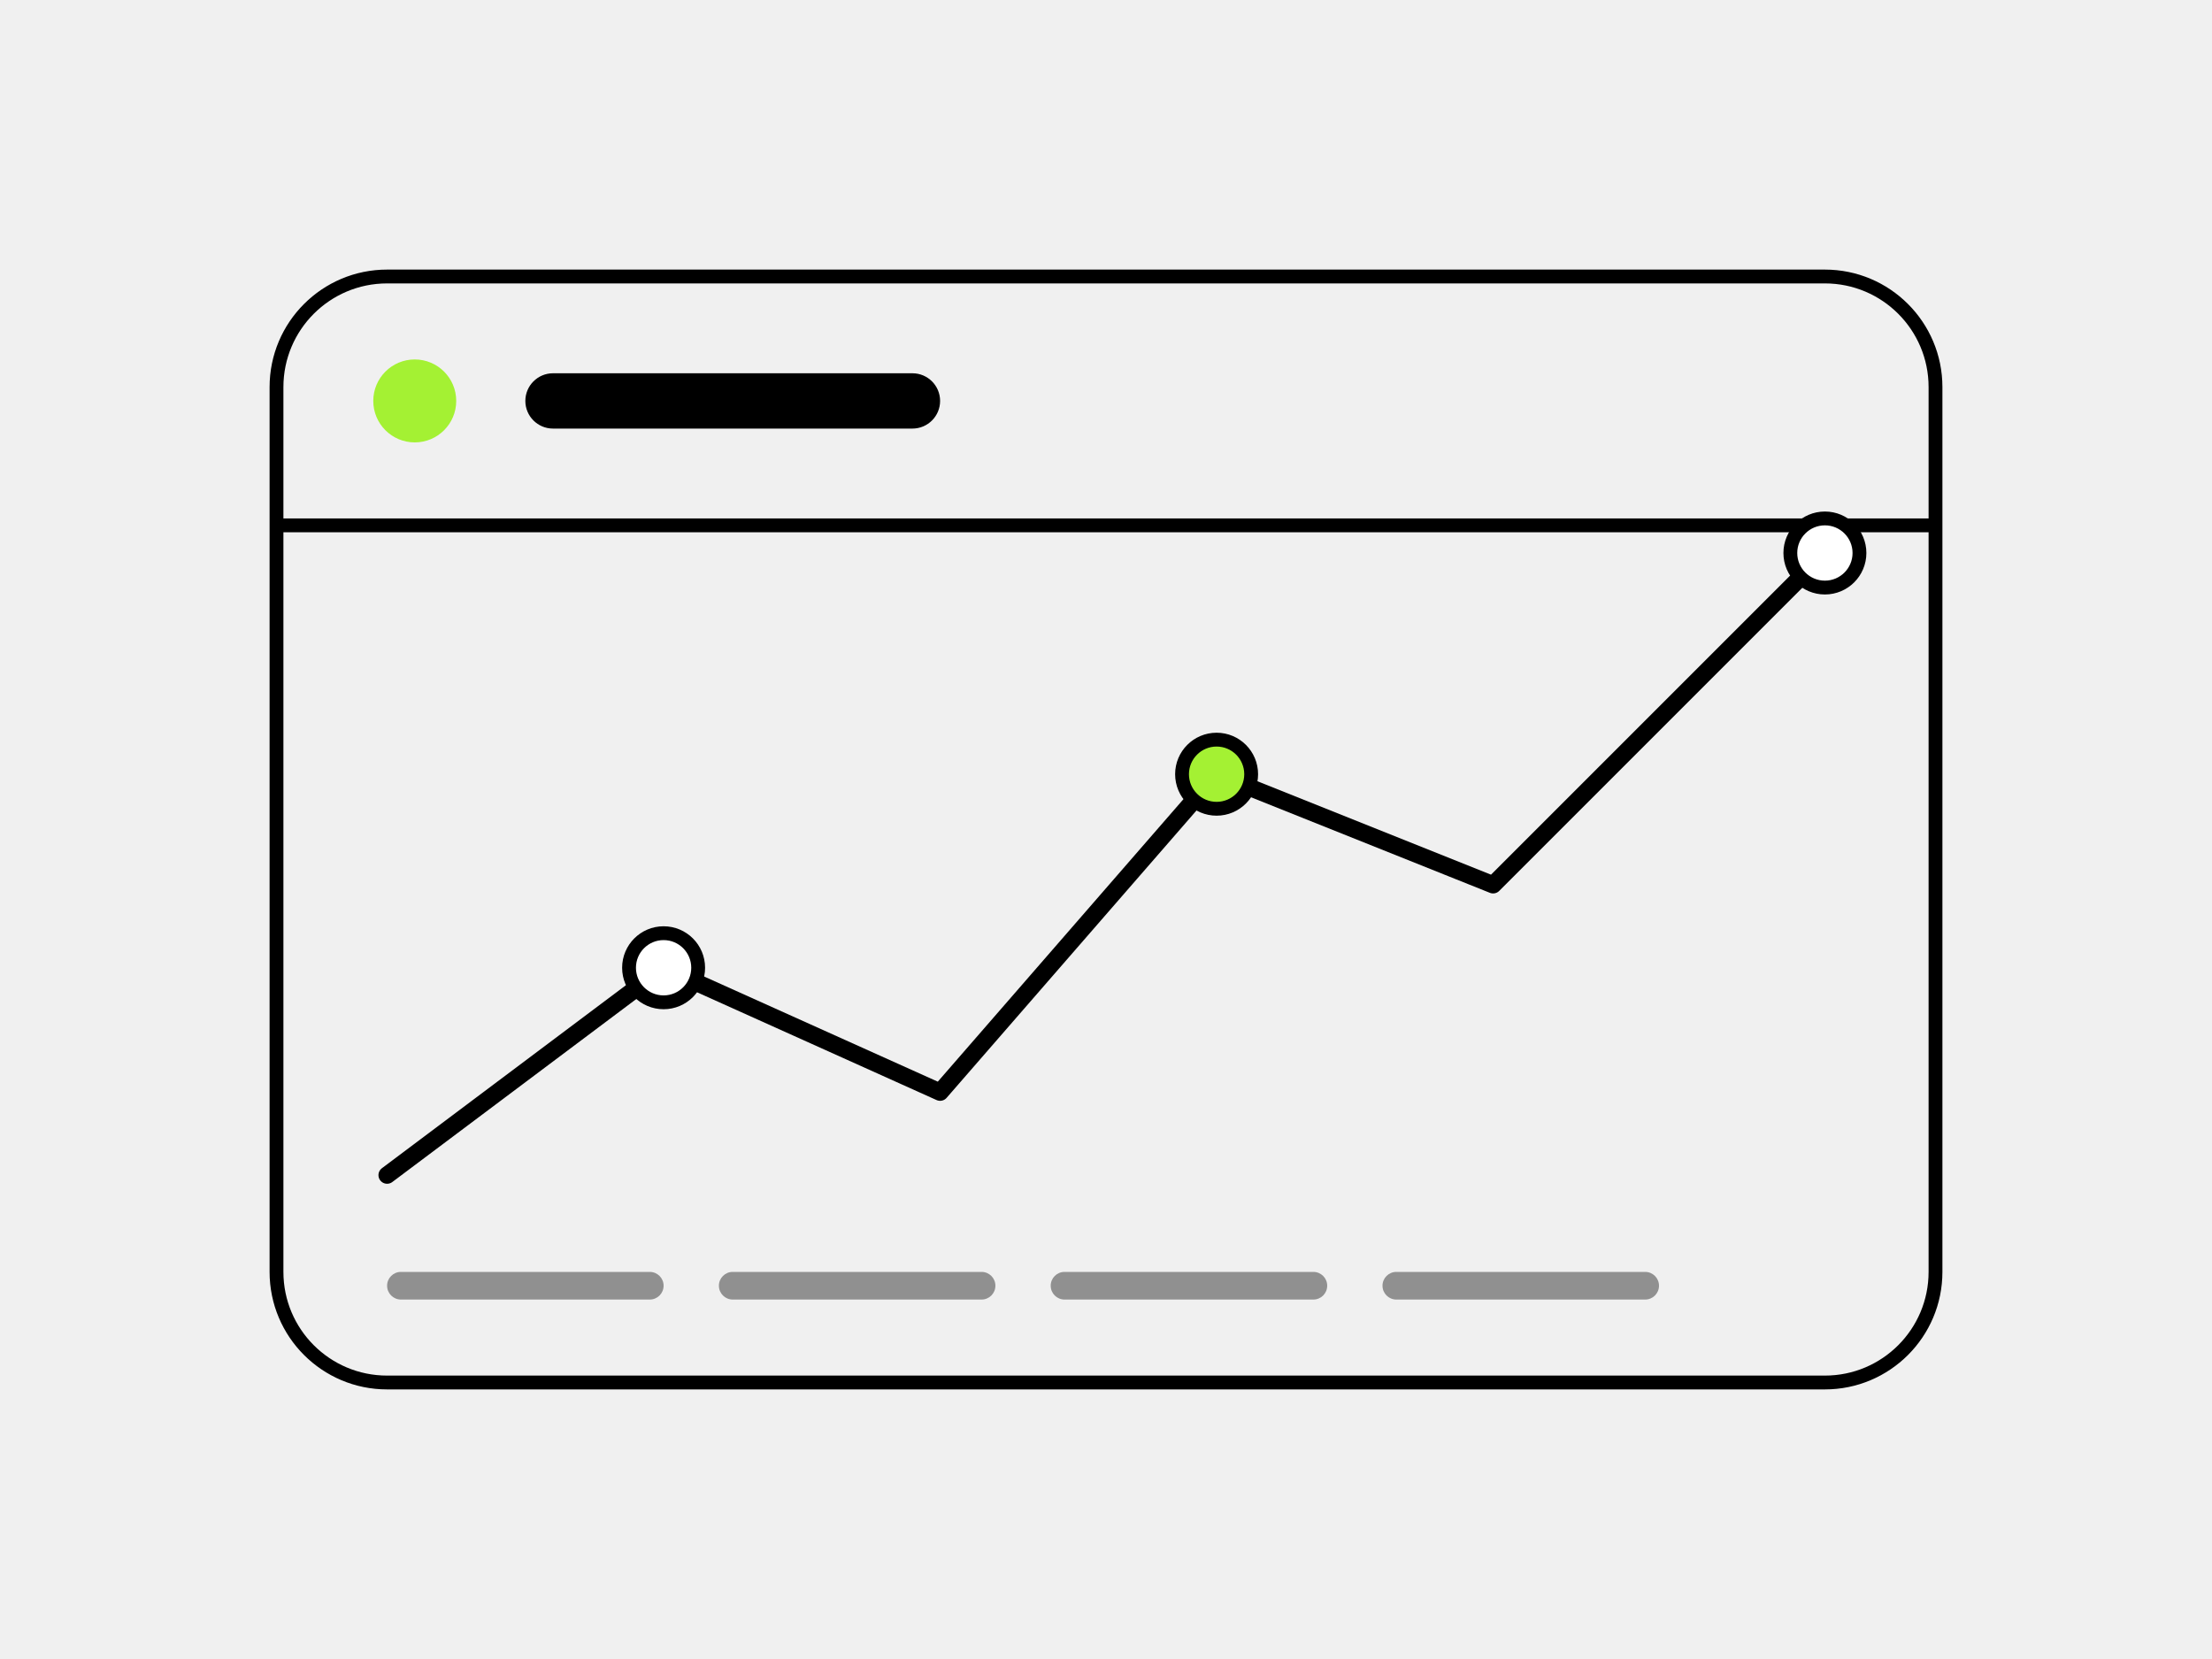
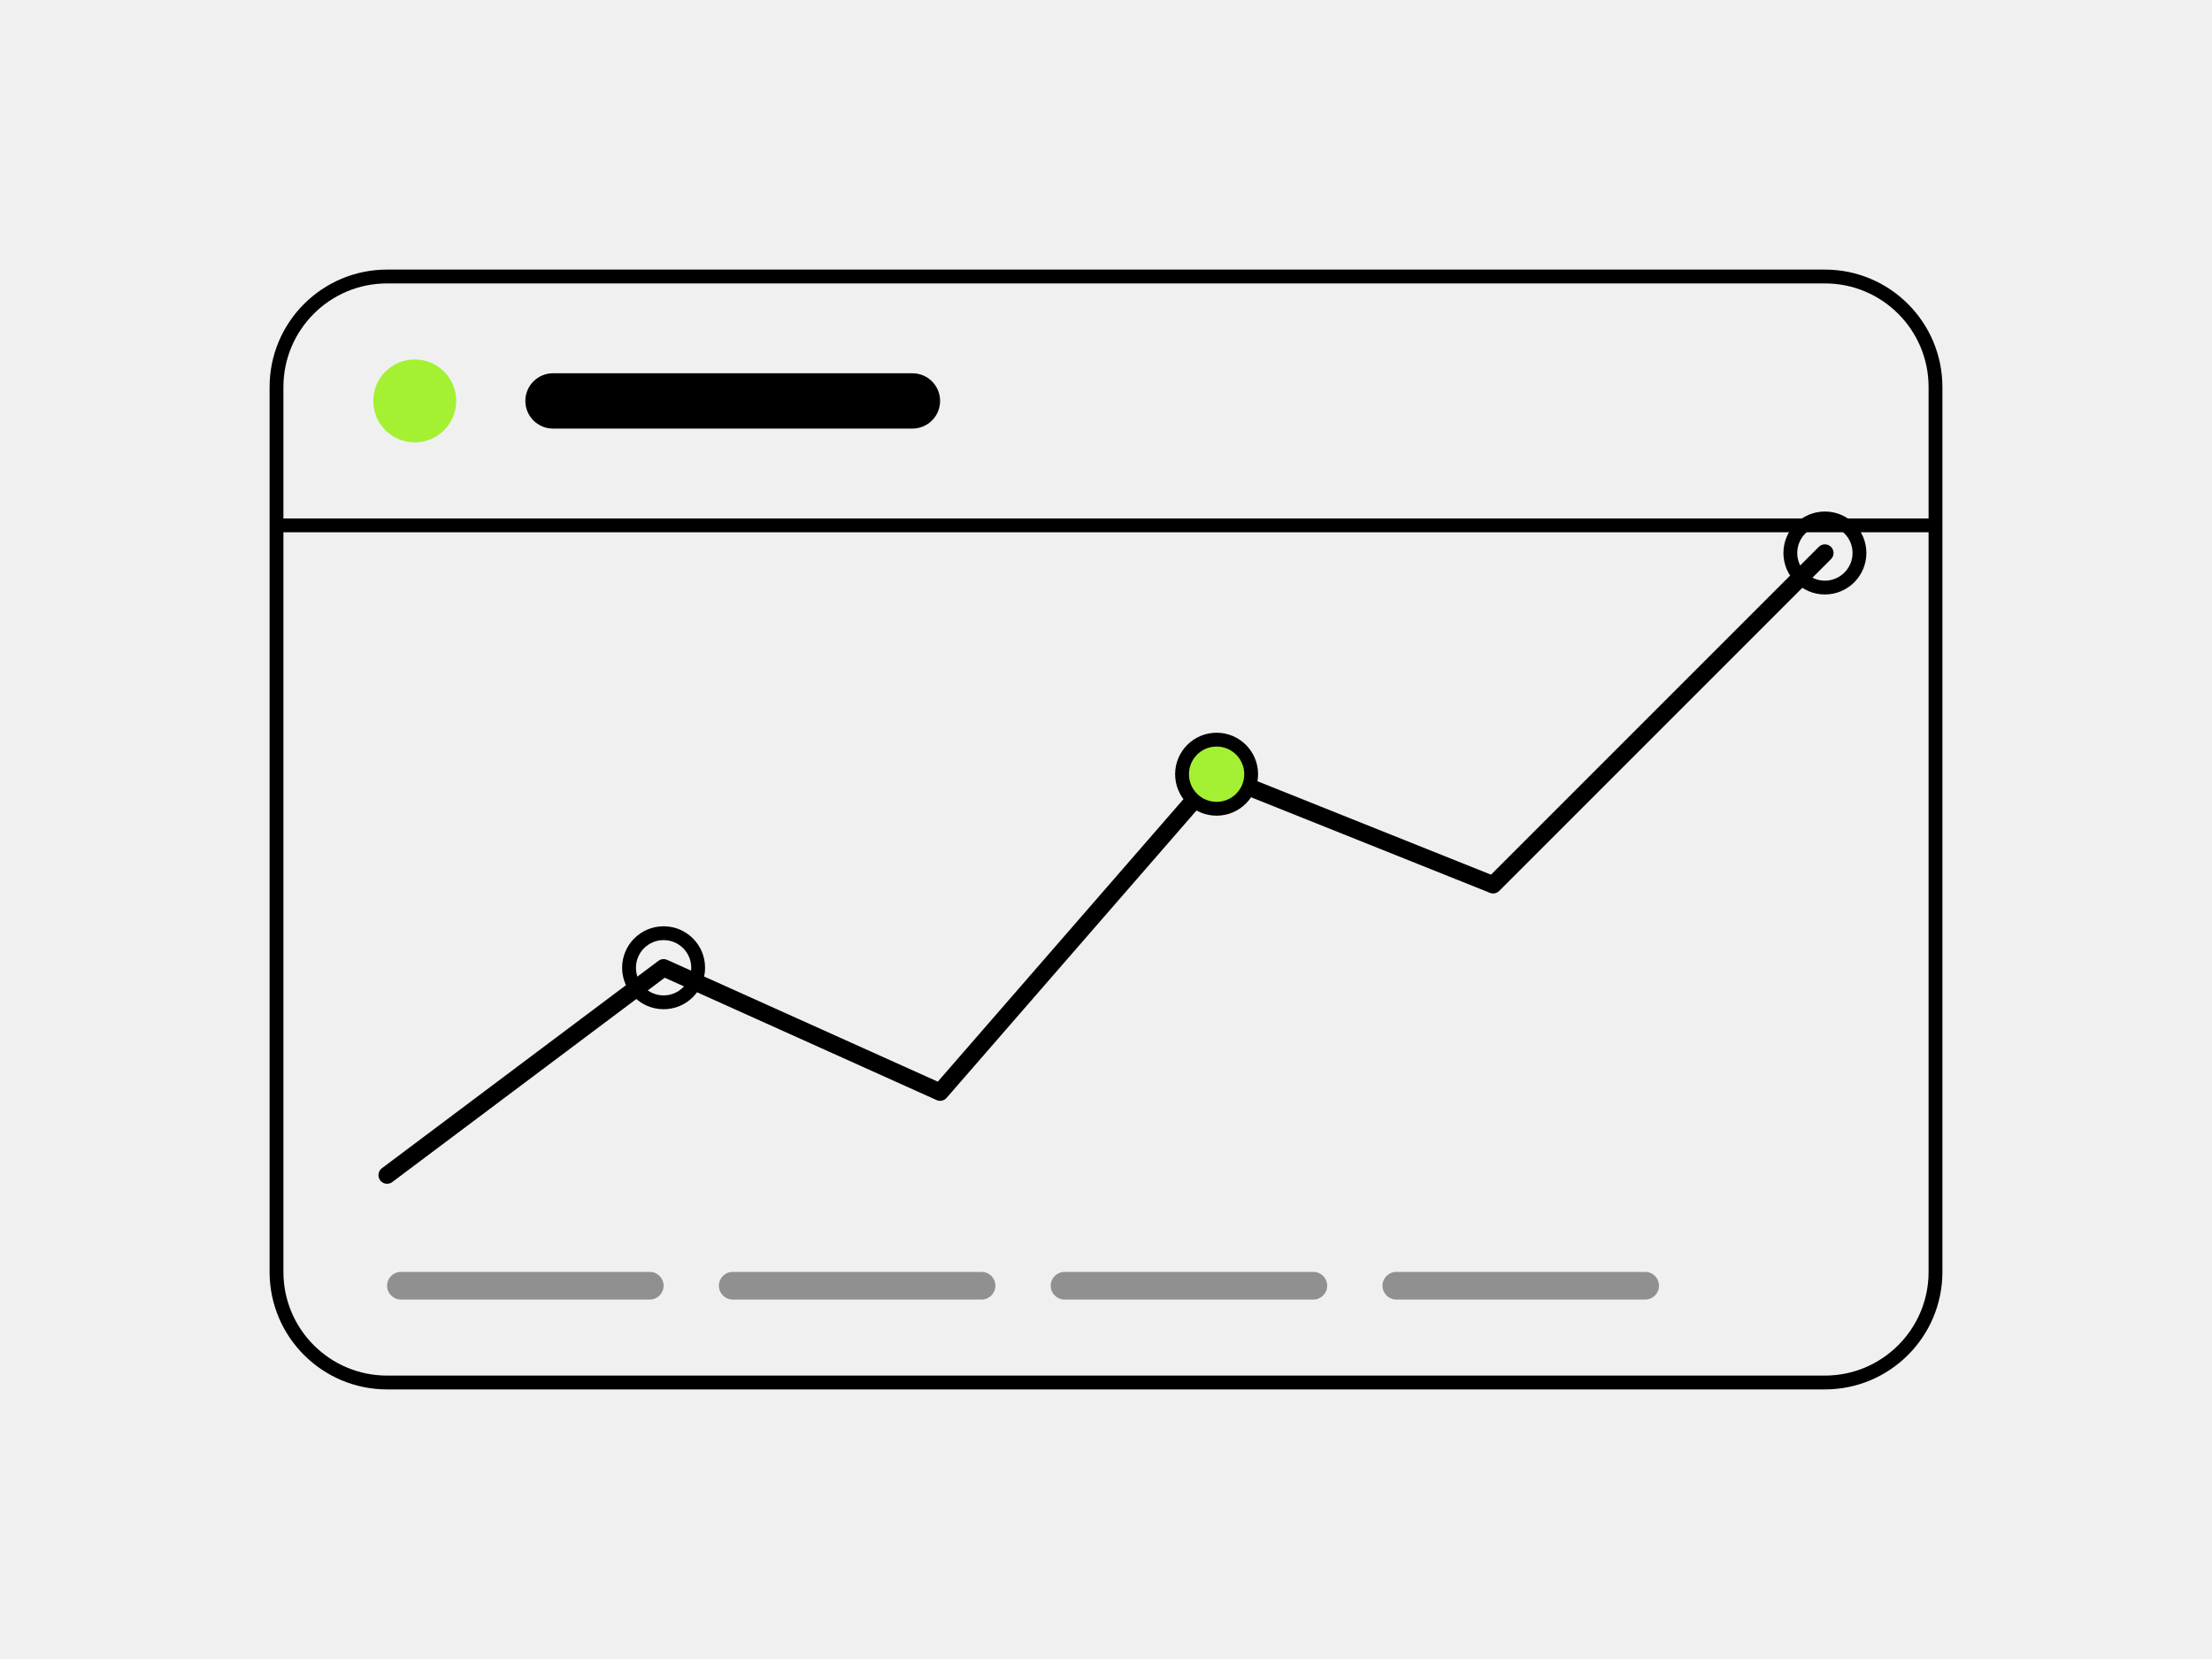
<svg xmlns="http://www.w3.org/2000/svg" viewBox="0 0 320 240" fill="none">
-   <rect x="40" y="40" width="240" height="160" rx="16" stroke="#000" stroke-width="2" />
-   <line x1="40" y1="76" x2="280" y2="76" stroke="#000" stroke-width="2" />
+   <rect x="40" y="40" width="240" height="160" rx="16" stroke="currentColor" stroke-width="2" />
+   <line x1="40" y1="76" x2="280" y2="76" stroke="currentColor" stroke-width="2" />
  <circle cx="60" cy="58" r="6" fill="#A4F133" />
-   <rect x="76" y="54" width="60" height="8" rx="4" fill="#000" />
-   <polyline points="56,170 96,140 136,158 176,112 216,128 264,80" stroke="#000" stroke-width="2.5" fill="none" stroke-linecap="round" stroke-linejoin="round" />
-   <circle cx="96" cy="140" r="5" fill="#fff" stroke="#000" stroke-width="2" />
-   <circle cx="176" cy="112" r="5" fill="#A4F133" stroke="#000" stroke-width="2" />
-   <circle cx="264" cy="80" r="5" fill="#fff" stroke="#000" stroke-width="2" />
-   <rect x="56" y="184" width="40" height="4" rx="2" fill="#000" opacity="0.4" />
-   <rect x="104" y="184" width="40" height="4" rx="2" fill="#000" opacity="0.4" />
-   <rect x="152" y="184" width="40" height="4" rx="2" fill="#000" opacity="0.4" />
-   <rect x="200" y="184" width="40" height="4" rx="2" fill="#000" opacity="0.4" />
+   <rect x="76" y="54" width="60" height="8" rx="4" fill="currentColor" />
+   <polyline points="56,170 96,140 136,158 176,112 216,128 264,80" stroke="currentColor" stroke-width="2.5" fill="none" stroke-linecap="round" stroke-linejoin="round" />
+   <circle cx="96" cy="140" r="5" fill="none" stroke="currentColor" stroke-width="2" />
+   <circle cx="176" cy="112" r="5" fill="#A4F133" stroke="currentColor" stroke-width="2" />
+   <circle cx="264" cy="80" r="5" fill="none" stroke="currentColor" stroke-width="2" />
+   <rect x="56" y="184" width="40" height="4" rx="2" fill="currentColor" opacity="0.4" />
+   <rect x="104" y="184" width="40" height="4" rx="2" fill="currentColor" opacity="0.4" />
+   <rect x="152" y="184" width="40" height="4" rx="2" fill="currentColor" opacity="0.4" />
+   <rect x="200" y="184" width="40" height="4" rx="2" fill="currentColor" opacity="0.4" />
</svg>
